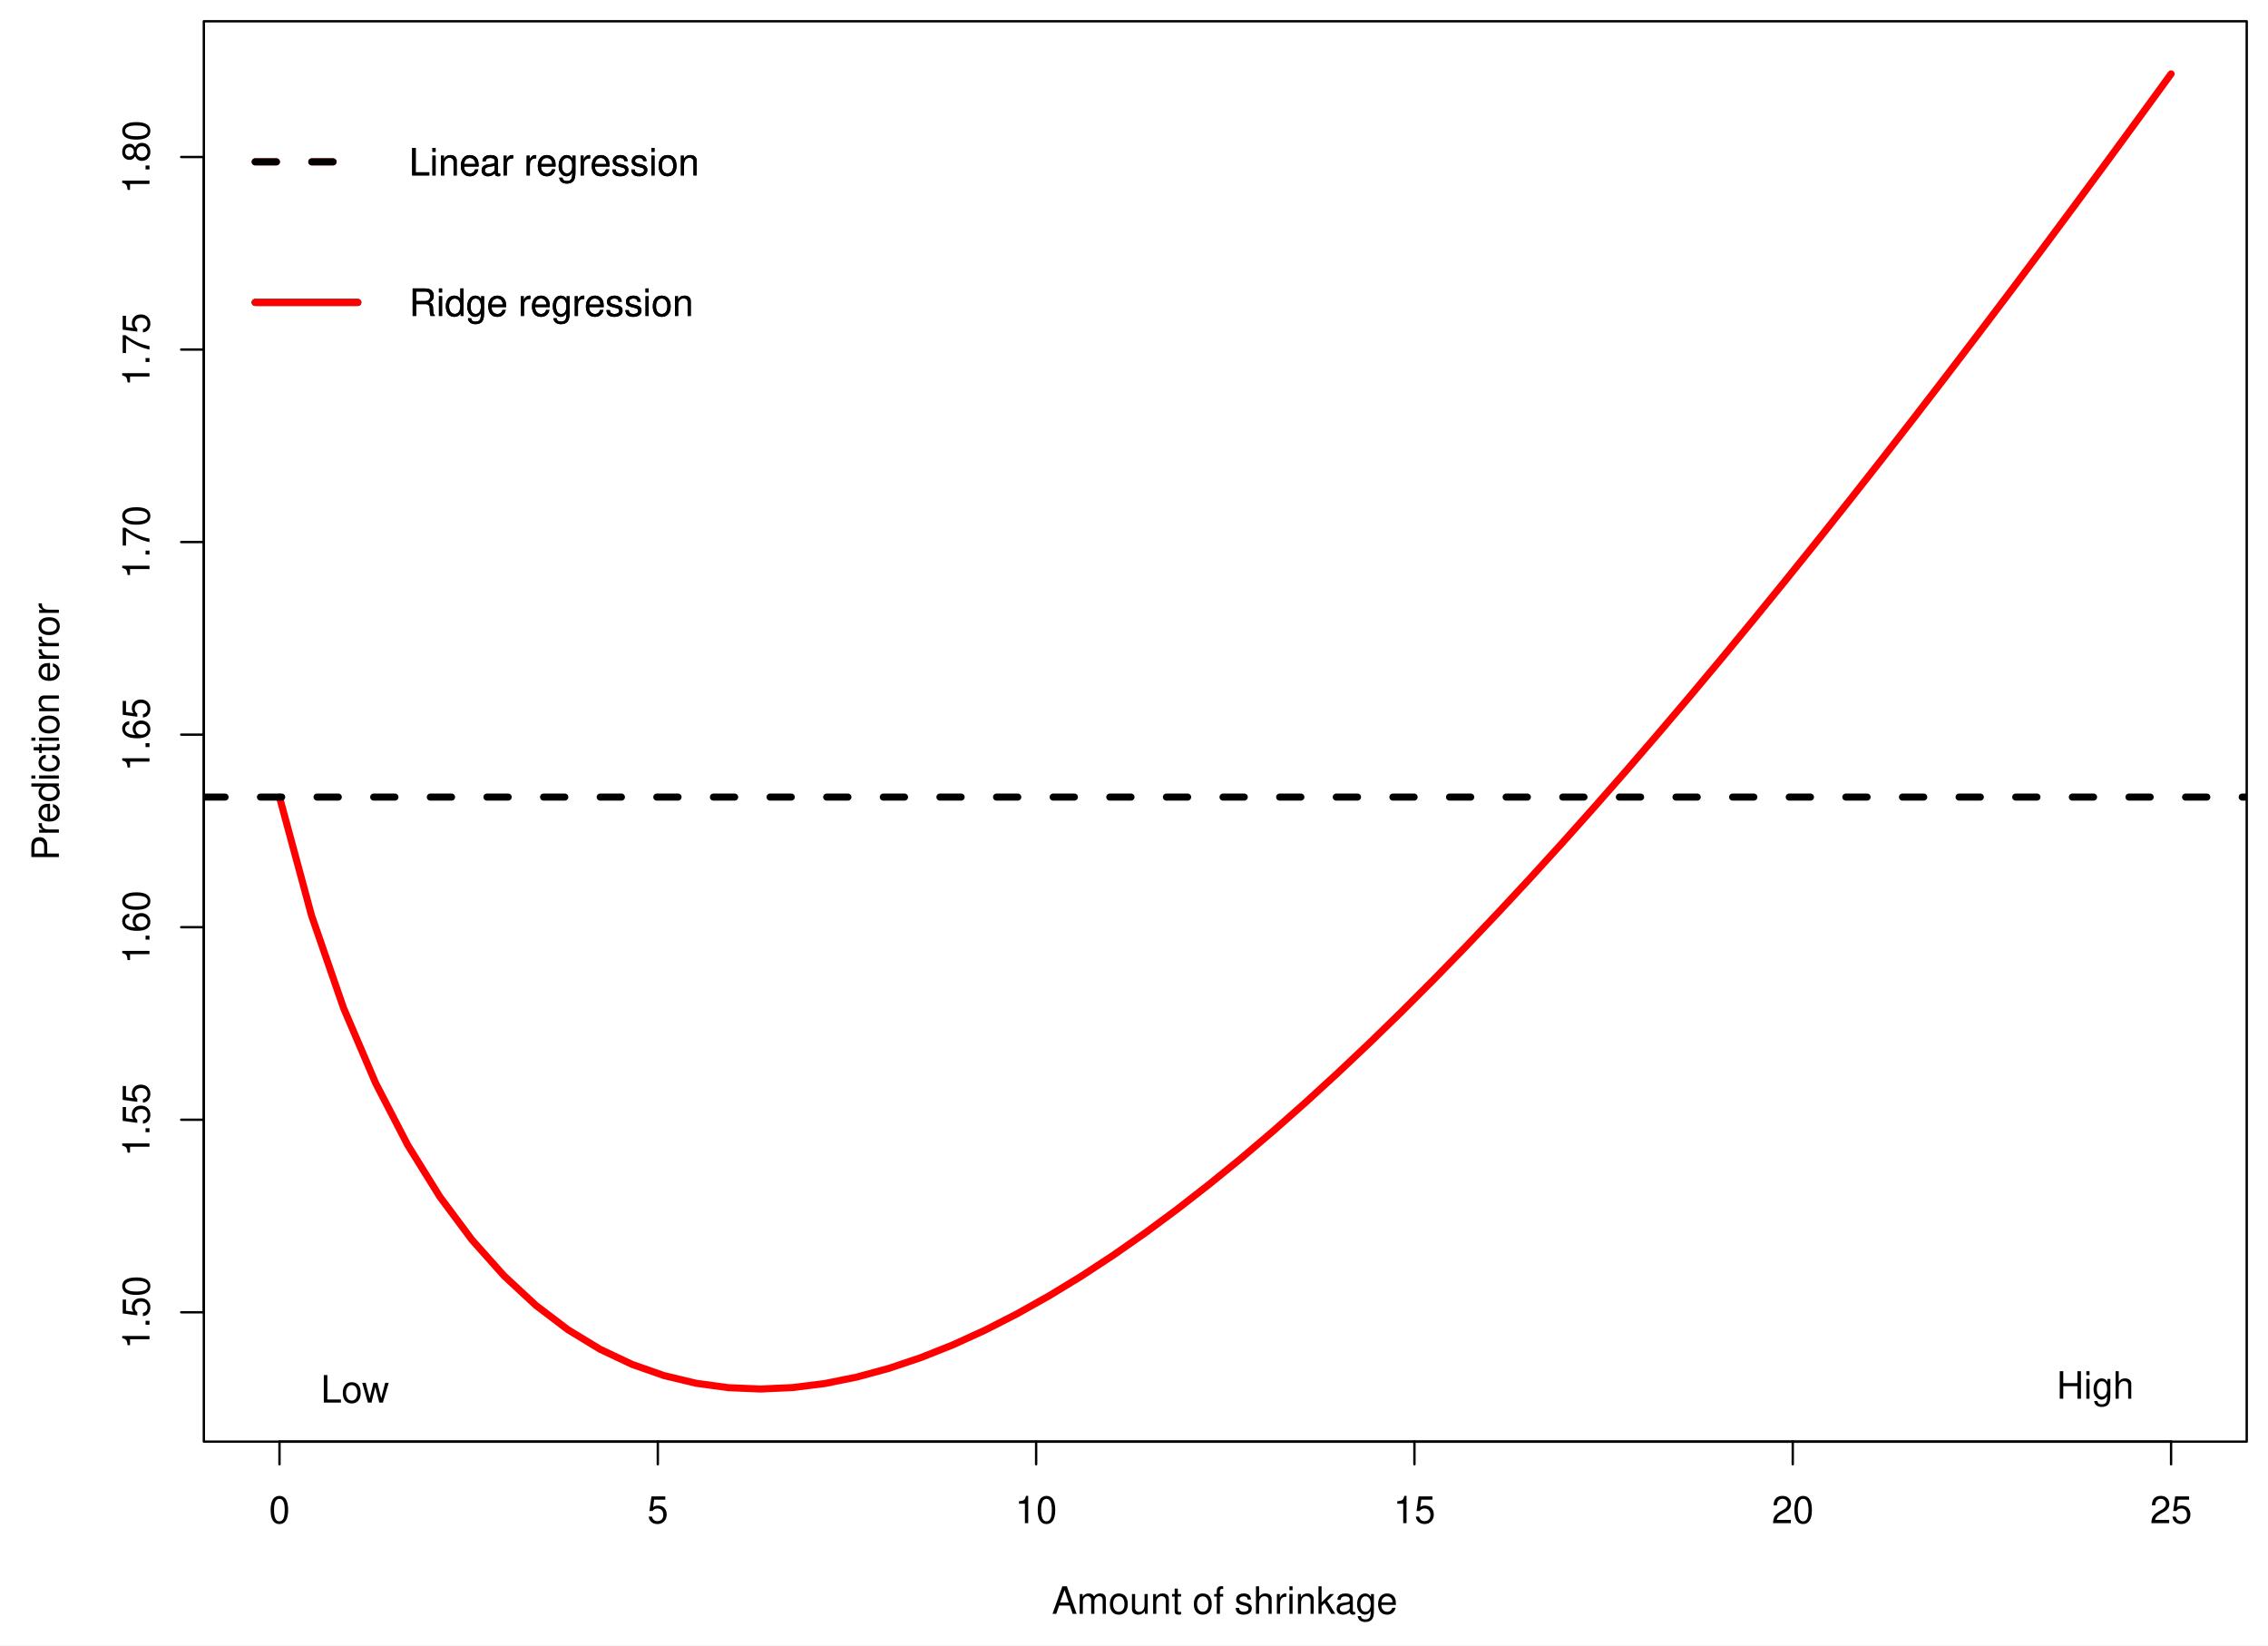
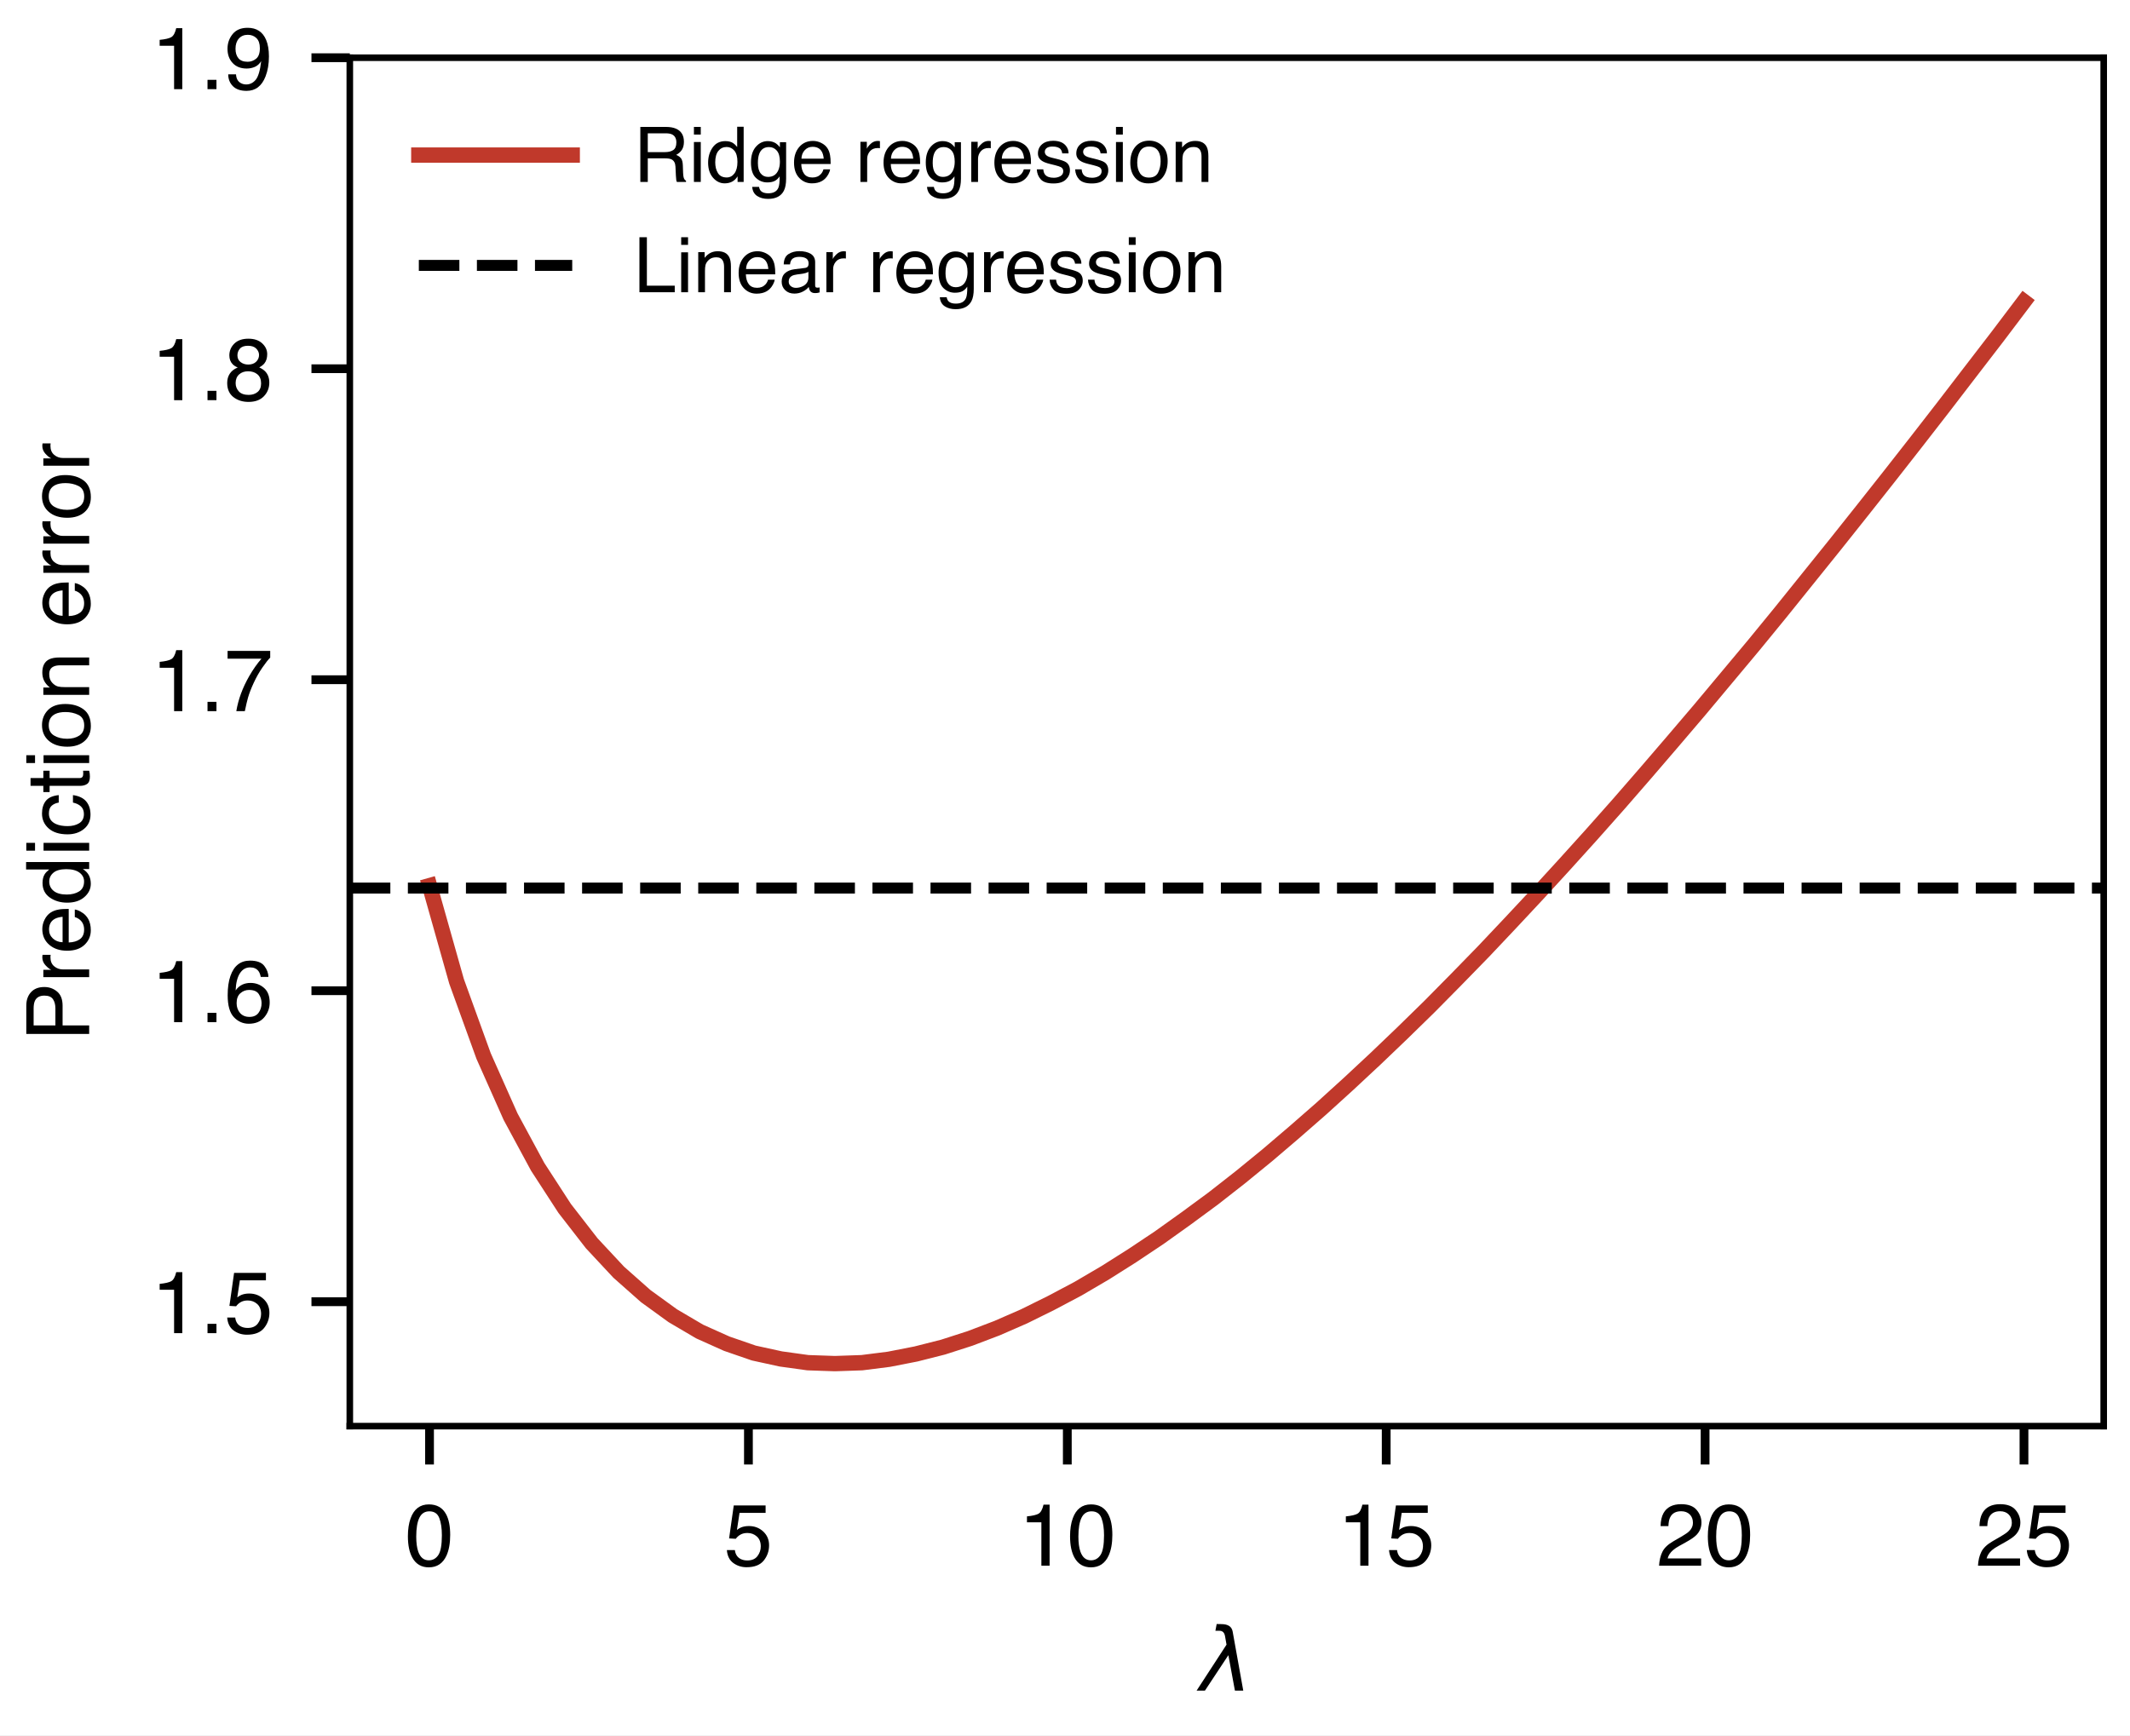
- <svg xmlns="http://www.w3.org/2000/svg" version="1.1" width="721pt" height="523pt" viewBox="0 0 721 523">
+ <svg xmlns="http://www.w3.org/2000/svg" xmlns:xlink="http://www.w3.org/1999/xlink" width="194.4pt" height="158.4pt" viewBox="0 0 194.4 158.4" version="1.1">
  <defs>
-     <clipPath id="clip_0">
-       <path transform="matrix(1,0,0,-1,0,523)" d="M64.8 64.8H714.24V516.24H64.8Z" />
-     </clipPath>
-     <clipPath id="clip_1">
-       <path transform="matrix(1,0,0,-1,0,523)" d="M64.8 64.8H714.24V516.24H64.8Z" />
+     <style type="text/css">*{stroke-linejoin: round; stroke-linecap: butt}</style>
+   </defs>
+   <g id="figure_1">
+     <g id="patch_1">
+       <path d="M 0 158.4  L 194.4 158.4  L 194.4 0  L 0 0  z " style="fill: #ffffff" />
+     </g>
+     <g id="axes_1">
+       <g id="patch_2">
+         <path d="M 31.926 130.188  L 192 130.188  L 192 5.269  L 31.926 5.269  z " style="fill: #ffffff" />
+       </g>
+       <g id="matplotlib.axis_1">
+         <g id="xtick_1">
+           <g id="line2d_1">
+             <defs>
+               <path id="mad0f36cf9a" d="M 0 0  L 0 3.5  " style="stroke: #000000; stroke-width: 0.8" />
+             </defs>
+             <g>
+               <use xlink:href="#mad0f36cf9a" x="39.202" y="130.188" style="stroke: #000000; stroke-width: 0.8" />
+             </g>
+           </g>
+           <g id="text_1">
+             <g transform="translate(36.97796 142.9263) scale(0.08 -0.08)">
+               <defs>
+                 <path id="Helvetica-30" d="M 1731 4475  Q 2600 4475 2988 3759  Q 3288 3206 3288 2244  Q 3288 1331 3016 734  Q 2622 -122 1728 -122  Q 922 -122 528 578  Q 200 1163 200 2147  Q 200 2909 397 3456  Q 766 4475 1731 4475  z M 1725 391  Q 2163 391 2422 778  Q 2681 1166 2681 2222  Q 2681 2984 2493 3476  Q 2306 3969 1766 3969  Q 1269 3969 1039 3501  Q 809 3034 809 2125  Q 809 1441 956 1025  Q 1181 391 1725 391  z " transform="scale(0.015625)" />
+               </defs>
+               <use xlink:href="#Helvetica-30" />
+             </g>
+           </g>
+         </g>
+         <g id="xtick_2">
+           <g id="line2d_2">
+             <g>
+               <use xlink:href="#mad0f36cf9a" x="68.307" y="130.188" style="stroke: #000000; stroke-width: 0.8" />
+             </g>
+           </g>
+           <g id="text_2">
+             <g transform="translate(66.08227 142.9263) scale(0.08 -0.08)">
+               <defs>
+                 <path id="Helvetica-35" d="M 791 1141  Q 847 659 1238 475  Q 1438 381 1700 381  Q 2200 381 2440 700  Q 2681 1019 2681 1406  Q 2681 1875 2395 2131  Q 2109 2388 1709 2388  Q 1419 2388 1211 2275  Q 1003 2163 856 1963  L 369 1991  L 709 4400  L 3034 4400  L 3034 3856  L 1131 3856  L 941 2613  Q 1097 2731 1238 2791  Q 1488 2894 1816 2894  Q 2431 2894 2859 2497  Q 3288 2100 3288 1491  Q 3288 856 2895 371  Q 2503 -113 1644 -113  Q 1097 -113 676 195  Q 256 503 206 1141  L 791 1141  z " transform="scale(0.015625)" />
+               </defs>
+               <use xlink:href="#Helvetica-35" />
+             </g>
+           </g>
+         </g>
+         <g id="xtick_3">
+           <g id="line2d_3">
+             <g>
+               <use xlink:href="#mad0f36cf9a" x="97.411" y="130.188" style="stroke: #000000; stroke-width: 0.8" />
+             </g>
+           </g>
+           <g id="text_3">
+             <g transform="translate(92.96222 142.9263) scale(0.08 -0.08)">
+               <defs>
+                 <path id="Helvetica-31" d="M 613 3169  L 613 3600  Q 1222 3659 1462 3798  Q 1703 3938 1822 4456  L 2266 4456  L 2266 0  L 1666 0  L 1666 3169  L 613 3169  z " transform="scale(0.015625)" />
+               </defs>
+               <use xlink:href="#Helvetica-31" />
+               <use xlink:href="#Helvetica-30" transform="translate(55.61523 0)" />
+             </g>
+           </g>
+         </g>
+         <g id="xtick_4">
+           <g id="line2d_4">
+             <g>
+               <use xlink:href="#mad0f36cf9a" x="126.515" y="130.188" style="stroke: #000000; stroke-width: 0.8" />
+             </g>
+           </g>
+           <g id="text_4">
+             <g transform="translate(122.0665 142.9263) scale(0.08 -0.08)">
+               <use xlink:href="#Helvetica-31" />
+               <use xlink:href="#Helvetica-35" transform="translate(55.61523 0)" />
+             </g>
+           </g>
+         </g>
+         <g id="xtick_5">
+           <g id="line2d_5">
+             <g>
+               <use xlink:href="#mad0f36cf9a" x="155.62" y="130.188" style="stroke: #000000; stroke-width: 0.8" />
+             </g>
+           </g>
+           <g id="text_5">
+             <g transform="translate(151.1709 142.9263) scale(0.08 -0.08)">
+               <defs>
+                 <path id="Helvetica-32" d="M 200 0  Q 231 578 439 1006  Q 647 1434 1250 1784  L 1850 2131  Q 2253 2366 2416 2531  Q 2672 2791 2672 3125  Q 2672 3516 2437 3745  Q 2203 3975 1813 3975  Q 1234 3975 1013 3538  Q 894 3303 881 2888  L 309 2888  Q 319 3472 525 3841  Q 891 4491 1816 4491  Q 2584 4491 2939 4075  Q 3294 3659 3294 3150  Q 3294 2613 2916 2231  Q 2697 2009 2131 1694  L 1703 1456  Q 1397 1288 1222 1134  Q 909 863 828 531  L 3272 531  L 3272 0  L 200 0  z " transform="scale(0.015625)" />
+               </defs>
+               <use xlink:href="#Helvetica-32" />
+               <use xlink:href="#Helvetica-30" transform="translate(55.61523 0)" />
+             </g>
+           </g>
+         </g>
+         <g id="xtick_6">
+           <g id="line2d_6">
+             <g>
+               <use xlink:href="#mad0f36cf9a" x="184.724" y="130.188" style="stroke: #000000; stroke-width: 0.8" />
+             </g>
+           </g>
+           <g id="text_6">
+             <g transform="translate(180.2752 142.9263) scale(0.08 -0.08)">
+               <use xlink:href="#Helvetica-32" />
+               <use xlink:href="#Helvetica-35" transform="translate(55.61523 0)" />
+             </g>
+           </g>
+         </g>
+         <g id="text_7">
+           <g transform="translate(109.5631 154.3325) scale(0.08 -0.08)">
+             <defs>
+               <path id="DejaVuSans-Oblique-3bb" d="M 2350 4316  L 3125 0  L 2516 0  L 2038 2588  L 328 0  L -281 0  L 1903 3356  L 1794 3975  Q 1725 4369 1391 4369  L 1091 4369  L 1184 4863  L 1550 4856  Q 2253 4847 2350 4316  z " transform="scale(0.015625)" />
+             </defs>
+             <use xlink:href="#DejaVuSans-Oblique-3bb" transform="translate(0 0.015625)" />
+           </g>
+         </g>
+       </g>
+       <g id="matplotlib.axis_2">
+         <g id="ytick_1">
+           <g id="line2d_7">
+             <defs>
+               <path id="ma434212ce5" d="M 0 0  L -3.5 0  " style="stroke: #000000; stroke-width: 0.8" />
+             </defs>
+             <g>
+               <use xlink:href="#ma434212ce5" x="31.926" y="118.831" style="stroke: #000000; stroke-width: 0.8" />
+             </g>
+           </g>
+           <g id="text_8">
+             <g transform="translate(13.80625 121.7007) scale(0.08 -0.08)">
+               <defs>
+                 <path id="Helvetica-2e" d="M 547 681  L 1200 681  L 1200 0  L 547 0  L 547 681  z " transform="scale(0.015625)" />
+               </defs>
+               <use xlink:href="#Helvetica-31" />
+               <use xlink:href="#Helvetica-2e" transform="translate(55.61523 0)" />
+               <use xlink:href="#Helvetica-35" transform="translate(83.39844 0)" />
+             </g>
+           </g>
+         </g>
+         <g id="ytick_2">
+           <g id="line2d_8">
+             <g>
+               <use xlink:href="#ma434212ce5" x="31.926" y="90.441" style="stroke: #000000; stroke-width: 0.8" />
+             </g>
+           </g>
+           <g id="text_9">
+             <g transform="translate(13.80625 93.3102) scale(0.08 -0.08)">
+               <defs>
+                 <path id="Helvetica-36" d="M 1872 4494  Q 2622 4494 2917 4105  Q 3213 3716 3213 3303  L 2656 3303  Q 2606 3569 2497 3719  Q 2294 4000 1881 4000  Q 1409 4000 1131 3564  Q 853 3128 822 2316  Q 1016 2600 1309 2741  Q 1578 2866 1909 2866  Q 2472 2866 2890 2506  Q 3309 2147 3309 1434  Q 3309 825 2912 354  Q 2516 -116 1781 -116  Q 1153 -116 697 361  Q 241 838 241 1966  Q 241 2800 444 3381  Q 834 4494 1872 4494  z M 1831 384  Q 2275 384 2495 682  Q 2716 981 2716 1388  Q 2716 1731 2519 2042  Q 2322 2353 1803 2353  Q 1441 2353 1167 2112  Q 894 1872 894 1388  Q 894 963 1142 673  Q 1391 384 1831 384  z " transform="scale(0.015625)" />
+               </defs>
+               <use xlink:href="#Helvetica-31" />
+               <use xlink:href="#Helvetica-2e" transform="translate(55.61523 0)" />
+               <use xlink:href="#Helvetica-36" transform="translate(83.39844 0)" />
+             </g>
+           </g>
+         </g>
+         <g id="ytick_3">
+           <g id="line2d_9">
+             <g>
+               <use xlink:href="#ma434212ce5" x="31.926" y="62.05" style="stroke: #000000; stroke-width: 0.8" />
+             </g>
+           </g>
+           <g id="text_10">
+             <g transform="translate(13.80625 64.91972) scale(0.08 -0.08)">
+               <defs>
+                 <path id="Helvetica-37" d="M 3347 4400  L 3347 3909  Q 3131 3700 2773 3181  Q 2416 2663 2141 2063  Q 1869 1478 1728 997  Q 1638 688 1494 0  L 872 0  Q 1084 1281 1809 2550  Q 2238 3294 2709 3834  L 234 3834  L 234 4400  L 3347 4400  z " transform="scale(0.015625)" />
+               </defs>
+               <use xlink:href="#Helvetica-31" />
+               <use xlink:href="#Helvetica-2e" transform="translate(55.61523 0)" />
+               <use xlink:href="#Helvetica-37" transform="translate(83.39844 0)" />
+             </g>
+           </g>
+         </g>
+         <g id="ytick_4">
+           <g id="line2d_10">
+             <g>
+               <use xlink:href="#ma434212ce5" x="31.926" y="33.66" style="stroke: #000000; stroke-width: 0.8" />
+             </g>
+           </g>
+           <g id="text_11">
+             <g transform="translate(13.80625 36.52923) scale(0.08 -0.08)">
+               <defs>
+                 <path id="Helvetica-38" d="M 1741 2600  Q 2113 2600 2322 2808  Q 2531 3016 2531 3303  Q 2531 3553 2331 3762  Q 2131 3972 1722 3972  Q 1316 3972 1134 3762  Q 953 3553 953 3272  Q 953 2956 1187 2778  Q 1422 2600 1741 2600  z M 1775 384  Q 2166 384 2423 595  Q 2681 806 2681 1225  Q 2681 1659 2415 1884  Q 2150 2109 1734 2109  Q 1331 2109 1076 1879  Q 822 1650 822 1244  Q 822 894 1055 639  Q 1288 384 1775 384  z M 975 2384  Q 741 2484 609 2619  Q 363 2869 363 3269  Q 363 3769 725 4128  Q 1088 4488 1753 4488  Q 2397 4488 2762 4148  Q 3128 3809 3128 3356  Q 3128 2938 2916 2678  Q 2797 2531 2547 2391  Q 2825 2263 2984 2097  Q 3281 1784 3281 1284  Q 3281 694 2884 283  Q 2488 -128 1763 -128  Q 1109 -128 657 226  Q 206 581 206 1256  Q 206 1653 400 1942  Q 594 2231 975 2384  z " transform="scale(0.015625)" />
+               </defs>
+               <use xlink:href="#Helvetica-31" />
+               <use xlink:href="#Helvetica-2e" transform="translate(55.61523 0)" />
+               <use xlink:href="#Helvetica-38" transform="translate(83.39844 0)" />
+             </g>
+           </g>
+         </g>
+         <g id="ytick_5">
+           <g id="line2d_11">
+             <g>
+               <use xlink:href="#ma434212ce5" x="31.926" y="5.269" style="stroke: #000000; stroke-width: 0.8" />
+             </g>
+           </g>
+           <g id="text_12">
+             <g transform="translate(13.80625 8.13875) scale(0.08 -0.08)">
+               <defs>
+                 <path id="Helvetica-39" d="M 850 1081  Q 875 616 1209 438  Q 1381 344 1597 344  Q 2000 344 2284 680  Q 2569 1016 2688 2044  Q 2500 1747 2223 1626  Q 1947 1506 1628 1506  Q 981 1506 604 1909  Q 228 2313 228 2947  Q 228 3556 600 4018  Q 972 4481 1697 4481  Q 2675 4481 3047 3600  Q 3253 3116 3253 2388  Q 3253 1566 3006 931  Q 2597 -125 1619 -125  Q 963 -125 622 219  Q 281 563 281 1081  L 850 1081  z M 1703 2000  Q 2038 2000 2314 2220  Q 2591 2441 2591 2991  Q 2591 3484 2342 3726  Q 2094 3969 1709 3969  Q 1297 3969 1055 3692  Q 813 3416 813 2953  Q 813 2516 1025 2258  Q 1238 2000 1703 2000  z " transform="scale(0.015625)" />
+               </defs>
+               <use xlink:href="#Helvetica-31" />
+               <use xlink:href="#Helvetica-2e" transform="translate(55.61523 0)" />
+               <use xlink:href="#Helvetica-39" transform="translate(83.39844 0)" />
+             </g>
+           </g>
+         </g>
+         <g id="text_13">
+           <g transform="translate(8.13875 95.07031) rotate(-90) scale(0.08 -0.08)">
+             <defs>
+               <path id="Helvetica-50" d="M 547 4591  L 2613 4591  Q 3225 4591 3600 4245  Q 3975 3900 3975 3275  Q 3975 2738 3640 2339  Q 3306 1941 2613 1941  L 1169 1941  L 1169 0  L 547 0  L 547 4591  z M 3347 3272  Q 3347 3778 2972 3959  Q 2766 4056 2406 4056  L 1169 4056  L 1169 2466  L 2406 2466  Q 2825 2466 3086 2644  Q 3347 2822 3347 3272  z " transform="scale(0.015625)" />
+               <path id="Helvetica-72" d="M 428 3347  L 963 3347  L 963 2769  Q 1028 2938 1284 3180  Q 1541 3422 1875 3422  Q 1891 3422 1928 3419  Q 1966 3416 2056 3406  L 2056 2813  Q 2006 2822 1964 2825  Q 1922 2828 1872 2828  Q 1447 2828 1219 2554  Q 991 2281 991 1925  L 991 0  L 428 0  L 428 3347  z " transform="scale(0.015625)" />
+               <path id="Helvetica-65" d="M 1806 3422  Q 2163 3422 2497 3255  Q 2831 3088 3006 2822  Q 3175 2569 3231 2231  Q 3281 2000 3281 1494  L 828 1494  Q 844 984 1069 676  Q 1294 369 1766 369  Q 2206 369 2469 659  Q 2619 828 2681 1050  L 3234 1050  Q 3213 866 3089 639  Q 2966 413 2813 269  Q 2556 19 2178 -69  Q 1975 -119 1719 -119  Q 1094 -119 659 336  Q 225 791 225 1609  Q 225 2416 662 2919  Q 1100 3422 1806 3422  z M 2703 1941  Q 2669 2306 2544 2525  Q 2313 2931 1772 2931  Q 1384 2931 1121 2651  Q 859 2372 844 1941  L 2703 1941  z M 1753 3428  L 1753 3428  z " transform="scale(0.015625)" />
+               <path id="Helvetica-64" d="M 769 1634  Q 769 1097 997 734  Q 1225 372 1728 372  Q 2119 372 2370 708  Q 2622 1044 2622 1672  Q 2622 2306 2362 2611  Q 2103 2916 1722 2916  Q 1297 2916 1033 2591  Q 769 2266 769 1634  z M 1616 3406  Q 2000 3406 2259 3244  Q 2409 3150 2600 2916  L 2600 4606  L 3141 4606  L 3141 0  L 2634 0  L 2634 466  Q 2438 156 2169 18  Q 1900 -119 1553 -119  Q 994 -119 584 351  Q 175 822 175 1603  Q 175 2334 548 2870  Q 922 3406 1616 3406  z " transform="scale(0.015625)" />
+               <path id="Helvetica-69" d="M 413 3331  L 984 3331  L 984 0  L 413 0  L 413 3331  z M 413 4591  L 984 4591  L 984 3953  L 413 3953  L 413 4591  z " transform="scale(0.015625)" />
+               <path id="Helvetica-63" d="M 1703 3444  Q 2269 3444 2623 3169  Q 2978 2894 3050 2222  L 2503 2222  Q 2453 2531 2275 2736  Q 2097 2941 1703 2941  Q 1166 2941 934 2416  Q 784 2075 784 1575  Q 784 1072 996 728  Q 1209 384 1666 384  Q 2016 384 2220 598  Q 2425 813 2503 1184  L 3050 1184  Q 2956 519 2581 211  Q 2206 -97 1622 -97  Q 966 -97 575 383  Q 184 863 184 1581  Q 184 2463 612 2953  Q 1041 3444 1703 3444  z M 1616 3428  L 1616 3428  z " transform="scale(0.015625)" />
+               <path id="Helvetica-74" d="M 525 4281  L 1094 4281  L 1094 3347  L 1628 3347  L 1628 2888  L 1094 2888  L 1094 703  Q 1094 528 1213 469  Q 1278 434 1431 434  Q 1472 434 1519 436  Q 1566 438 1628 444  L 1628 0  Q 1531 -28 1426 -40  Q 1322 -53 1200 -53  Q 806 -53 665 148  Q 525 350 525 672  L 525 2888  L 72 2888  L 72 3347  L 525 3347  L 525 4281  z " transform="scale(0.015625)" />
+               <path id="Helvetica-6f" d="M 1741 363  Q 2300 363 2508 786  Q 2716 1209 2716 1728  Q 2716 2197 2566 2491  Q 2328 2953 1747 2953  Q 1231 2953 997 2559  Q 763 2166 763 1609  Q 763 1075 997 719  Q 1231 363 1741 363  z M 1763 3444  Q 2409 3444 2856 3012  Q 3303 2581 3303 1744  Q 3303 934 2909 406  Q 2516 -122 1688 -122  Q 997 -122 590 345  Q 184 813 184 1600  Q 184 2444 612 2944  Q 1041 3444 1763 3444  z M 1744 3428  L 1744 3428  z " transform="scale(0.015625)" />
+               <path id="Helvetica-6e" d="M 413 3347  L 947 3347  L 947 2872  Q 1184 3166 1450 3294  Q 1716 3422 2041 3422  Q 2753 3422 3003 2925  Q 3141 2653 3141 2147  L 3141 0  L 2569 0  L 2569 2109  Q 2569 2416 2478 2603  Q 2328 2916 1934 2916  Q 1734 2916 1606 2875  Q 1375 2806 1200 2600  Q 1059 2434 1017 2257  Q 975 2081 975 1753  L 975 0  L 413 0  L 413 3347  z M 1734 3428  L 1734 3428  z " transform="scale(0.015625)" />
+               <path id="Helvetica-20" transform="scale(0.015625)" />
+             </defs>
+             <use xlink:href="#Helvetica-50" />
+             <use xlink:href="#Helvetica-72" transform="translate(66.69922 0)" />
+             <use xlink:href="#Helvetica-65" transform="translate(100 0)" />
+             <use xlink:href="#Helvetica-64" transform="translate(155.6152 0)" />
+             <use xlink:href="#Helvetica-69" transform="translate(211.2305 0)" />
+             <use xlink:href="#Helvetica-63" transform="translate(233.4473 0)" />
+             <use xlink:href="#Helvetica-74" transform="translate(283.4473 0)" />
+             <use xlink:href="#Helvetica-69" transform="translate(311.2305 0)" />
+             <use xlink:href="#Helvetica-6f" transform="translate(333.4473 0)" />
+             <use xlink:href="#Helvetica-6e" transform="translate(389.0625 0)" />
+             <use xlink:href="#Helvetica-20" transform="translate(444.6777 0)" />
+             <use xlink:href="#Helvetica-65" transform="translate(472.4609 0)" />
+             <use xlink:href="#Helvetica-72" transform="translate(528.0762 0)" />
+             <use xlink:href="#Helvetica-72" transform="translate(561.377 0)" />
+             <use xlink:href="#Helvetica-6f" transform="translate(594.6777 0)" />
+             <use xlink:href="#Helvetica-72" transform="translate(650.293 0)" />
+           </g>
+         </g>
+       </g>
+       <g id="line2d_12">
+         <path d="M 39.202 80.845  L 41.67 89.589  L 44.138 96.403  L 46.601 101.939  L 49.069 106.51  L 51.537 110.314  L 54.005 113.494  L 56.467 116.134  L 58.935 118.32  L 61.403 120.109  L 63.865 121.557  L 66.333 122.664  L 68.801 123.516  L 71.269 124.055  L 73.732 124.396  L 76.2 124.481  L 78.668 124.396  L 81.13 124.084  L 83.598 123.601  L 86.066 122.976  L 88.534 122.181  L 90.996 121.244  L 93.464 120.166  L 95.932 118.945  L 98.395 117.639  L 100.863 116.191  L 103.331 114.63  L 105.799 112.983  L 108.261 111.223  L 110.729 109.406  L 113.197 107.475  L 115.665 105.459  L 118.127 103.358  L 120.595 101.201  L 123.064 98.958  L 125.532 96.658  L 127.994 94.302  L 130.462 91.889  L 132.93 89.39  L 135.392 86.864  L 137.86 84.252  L 140.328 81.611  L 142.796 78.914  L 145.258 76.189  L 147.727 73.407  L 150.195 70.567  L 152.657 67.7  L 155.125 64.804  L 157.593 61.852  L 160.061 58.899  L 162.523 55.89  L 164.991 52.823  L 167.459 49.757  L 169.921 46.663  L 172.39 43.54  L 174.858 40.388  L 177.326 37.209  L 179.788 34.001  L 182.256 30.792  L 184.724 27.528  " clip-path="url(#p874053b503)" style="fill: none; stroke: #c0392b; stroke-width: 1.4; stroke-linecap: square" />
+       </g>
+       <g id="line2d_13">
+         <path d="M 31.926 81.072  L 192 81.072  " clip-path="url(#p874053b503)" style="fill: none; stroke-dasharray: 3.7,1.6; stroke-dashoffset: 0; stroke: #000000" />
+       </g>
+       <g id="patch_3">
+         <path d="M 31.926 130.188  L 31.926 5.269  " style="fill: none; stroke: #000000; stroke-width: 0.6; stroke-linejoin: miter; stroke-linecap: square" />
+       </g>
+       <g id="patch_4">
+         <path d="M 192 130.188  L 192 5.269  " style="fill: none; stroke: #000000; stroke-width: 0.6; stroke-linejoin: miter; stroke-linecap: square" />
+       </g>
+       <g id="patch_5">
+         <path d="M 31.926 130.188  L 192 130.188  " style="fill: none; stroke: #000000; stroke-width: 0.6; stroke-linejoin: miter; stroke-linecap: square" />
+       </g>
+       <g id="patch_6">
+         <path d="M 31.926 5.269  L 192 5.269  " style="fill: none; stroke: #000000; stroke-width: 0.6; stroke-linejoin: miter; stroke-linecap: square" />
+       </g>
+       <g id="legend_1">
+         <g id="line2d_14">
+           <path d="M 38.226 14.157  L 45.226 14.157  L 52.226 14.157  " style="fill: none; stroke: #c0392b; stroke-width: 1.4; stroke-linecap: square" />
+         </g>
+         <g id="text_14">
+           <g transform="translate(57.82625 16.60719) scale(0.07 -0.07)">
+             <defs>
+               <path id="Helvetica-52" d="M 2622 2488  Q 3059 2488 3314 2663  Q 3569 2838 3569 3294  Q 3569 3784 3213 3963  Q 3022 4056 2703 4056  L 1184 4056  L 1184 2488  L 2622 2488  z M 563 4591  L 2688 4591  Q 3213 4591 3553 4438  Q 4200 4144 4200 3353  Q 4200 2941 4029 2678  Q 3859 2416 3553 2256  Q 3822 2147 3958 1969  Q 4094 1791 4109 1391  L 4131 775  Q 4141 513 4175 384  Q 4231 166 4375 103  L 4375 0  L 3613 0  Q 3581 59 3562 153  Q 3544 247 3531 516  L 3494 1281  Q 3472 1731 3159 1884  Q 2981 1969 2600 1969  L 1184 1969  L 1184 0  L 563 0  L 563 4591  z " transform="scale(0.015625)" />
+               <path id="Helvetica-67" d="M 1594 3406  Q 1988 3406 2281 3213  Q 2441 3103 2606 2894  L 2606 3316  L 3125 3316  L 3125 272  Q 3125 -366 2938 -734  Q 2588 -1416 1616 -1416  Q 1075 -1416 706 -1173  Q 338 -931 294 -416  L 866 -416  Q 906 -641 1028 -763  Q 1219 -950 1628 -950  Q 2275 -950 2475 -494  Q 2594 -225 2584 466  Q 2416 209 2178 84  Q 1941 -41 1550 -41  Q 1006 -41 598 345  Q 191 731 191 1622  Q 191 2463 602 2934  Q 1013 3406 1594 3406  z M 2606 1688  Q 2606 2309 2350 2609  Q 2094 2909 1697 2909  Q 1103 2909 884 2353  Q 769 2056 769 1575  Q 769 1009 998 714  Q 1228 419 1616 419  Q 2222 419 2469 966  Q 2606 1275 2606 1688  z M 1659 3428  L 1659 3428  z " transform="scale(0.015625)" />
+               <path id="Helvetica-73" d="M 747 1050  Q 772 769 888 619  Q 1100 347 1625 347  Q 1938 347 2175 483  Q 2413 619 2413 903  Q 2413 1119 2222 1231  Q 2100 1300 1741 1391  L 1294 1503  Q 866 1609 663 1741  Q 300 1969 300 2372  Q 300 2847 642 3140  Q 984 3434 1563 3434  Q 2319 3434 2653 2991  Q 2863 2709 2856 2384  L 2325 2384  Q 2309 2575 2191 2731  Q 1997 2953 1519 2953  Q 1200 2953 1036 2831  Q 872 2709 872 2509  Q 872 2291 1088 2159  Q 1213 2081 1456 2022  L 1828 1931  Q 2434 1784 2641 1647  Q 2969 1431 2969 969  Q 2969 522 2630 197  Q 2291 -128 1597 -128  Q 850 -128 539 211  Q 228 550 206 1050  L 747 1050  z M 1578 3428  L 1578 3428  z " transform="scale(0.015625)" />
+             </defs>
+             <use xlink:href="#Helvetica-52" />
+             <use xlink:href="#Helvetica-69" transform="translate(72.2168 0)" />
+             <use xlink:href="#Helvetica-64" transform="translate(94.43359 0)" />
+             <use xlink:href="#Helvetica-67" transform="translate(150.0488 0)" />
+             <use xlink:href="#Helvetica-65" transform="translate(205.6641 0)" />
+             <use xlink:href="#Helvetica-20" transform="translate(261.2793 0)" />
+             <use xlink:href="#Helvetica-72" transform="translate(289.0625 0)" />
+             <use xlink:href="#Helvetica-65" transform="translate(322.3633 0)" />
+             <use xlink:href="#Helvetica-67" transform="translate(377.9785 0)" />
+             <use xlink:href="#Helvetica-72" transform="translate(433.5938 0)" />
+             <use xlink:href="#Helvetica-65" transform="translate(466.8945 0)" />
+             <use xlink:href="#Helvetica-73" transform="translate(522.5098 0)" />
+             <use xlink:href="#Helvetica-73" transform="translate(572.5098 0)" />
+             <use xlink:href="#Helvetica-69" transform="translate(622.5098 0)" />
+             <use xlink:href="#Helvetica-6f" transform="translate(644.7266 0)" />
+             <use xlink:href="#Helvetica-6e" transform="translate(700.3418 0)" />
+           </g>
+         </g>
+         <g id="line2d_15">
+           <path d="M 38.226 24.227  L 45.226 24.227  L 52.226 24.227  " style="fill: none; stroke-dasharray: 3.7,1.6; stroke-dashoffset: 0; stroke: #000000" />
+         </g>
+         <g id="text_15">
+           <g transform="translate(57.82625 26.67734) scale(0.07 -0.07)">
+             <defs>
+               <path id="Helvetica-4c" d="M 488 4591  L 1109 4591  L 1109 547  L 3434 547  L 3434 0  L 488 0  L 488 4591  z " transform="scale(0.015625)" />
+               <path id="Helvetica-61" d="M 844 891  Q 844 647 1022 506  Q 1200 366 1444 366  Q 1741 366 2019 503  Q 2488 731 2488 1250  L 2488 1703  Q 2384 1638 2221 1594  Q 2059 1550 1903 1531  L 1563 1488  Q 1256 1447 1103 1359  Q 844 1213 844 891  z M 2206 2028  Q 2400 2053 2466 2191  Q 2503 2266 2503 2406  Q 2503 2694 2298 2823  Q 2094 2953 1713 2953  Q 1272 2953 1088 2716  Q 984 2584 953 2325  L 428 2325  Q 444 2944 830 3186  Q 1216 3428 1725 3428  Q 2316 3428 2684 3203  Q 3050 2978 3050 2503  L 3050 575  Q 3050 488 3086 434  Q 3122 381 3238 381  Q 3275 381 3322 386  Q 3369 391 3422 400  L 3422 -16  Q 3291 -53 3222 -62  Q 3153 -72 3034 -72  Q 2744 -72 2613 134  Q 2544 244 2516 444  Q 2344 219 2022 53  Q 1700 -113 1313 -113  Q 847 -113 551 170  Q 256 453 256 878  Q 256 1344 547 1600  Q 838 1856 1309 1916  L 2206 2028  z M 1741 3428  L 1741 3428  z " transform="scale(0.015625)" />
+             </defs>
+             <use xlink:href="#Helvetica-4c" />
+             <use xlink:href="#Helvetica-69" transform="translate(55.61523 0)" />
+             <use xlink:href="#Helvetica-6e" transform="translate(77.83203 0)" />
+             <use xlink:href="#Helvetica-65" transform="translate(133.4473 0)" />
+             <use xlink:href="#Helvetica-61" transform="translate(189.0625 0)" />
+             <use xlink:href="#Helvetica-72" transform="translate(244.6777 0)" />
+             <use xlink:href="#Helvetica-20" transform="translate(277.9785 0)" />
+             <use xlink:href="#Helvetica-72" transform="translate(305.7617 0)" />
+             <use xlink:href="#Helvetica-65" transform="translate(339.0625 0)" />
+             <use xlink:href="#Helvetica-67" transform="translate(394.6777 0)" />
+             <use xlink:href="#Helvetica-72" transform="translate(450.293 0)" />
+             <use xlink:href="#Helvetica-65" transform="translate(483.5938 0)" />
+             <use xlink:href="#Helvetica-73" transform="translate(539.209 0)" />
+             <use xlink:href="#Helvetica-73" transform="translate(589.209 0)" />
+             <use xlink:href="#Helvetica-69" transform="translate(639.209 0)" />
+             <use xlink:href="#Helvetica-6f" transform="translate(661.4258 0)" />
+             <use xlink:href="#Helvetica-6e" transform="translate(717.041 0)" />
+           </g>
+         </g>
+       </g>
+     </g>
+   </g>
+   <defs>
+     <clipPath id="p874053b503">
+       <rect x="31.926" y="5.269" width="160.074" height="124.918" />
    </clipPath>
  </defs>
-   <path transform="matrix(1,0,0,-1,0,523)" d="M0 0H721.44V523.44H0Z" fill="#ffffff" />
-   <g clip-path="url(#clip_0)">
-     <path transform="matrix(1,0,0,-1,0,523)" stroke-width="2.25" stroke-linecap="round" stroke-linejoin="round" fill="none" stroke="#ff0000" d="M88.85 269.66 99.05 231.98 109.24 202.55 119.43 178.72 129.62 159.05 139.81 142.66 150.01 128.96 160.2 117.54 170.39 108.08 180.58 100.35 190.77 94.16 200.97 89.34 211.16 85.77 221.35 83.34 231.54 81.95 241.73 81.52 251.93 81.98 262.12 83.25 272.31 85.3 282.5 88.06 292.7 91.49 302.89 95.54 313.08 100.19 323.27 105.39 333.46 111.11 343.66 117.32 353.85 124 364.04 131.12 374.23 138.66 384.42 146.6 394.62 154.9 404.81 163.57 415 172.57 425.19 181.9 435.38 191.53 445.58 201.45 455.77 211.65 465.96 222.11 476.15 232.83 486.34 243.78 496.54 254.97 506.73 266.37 516.92 277.98 527.11 289.79 537.31 301.79 547.5 313.97 557.69 326.33 567.88 338.85 578.07 351.52 588.27 364.35 598.46 377.32 608.65 390.43 618.84 403.66 629.03 417.03 639.23 430.51 649.42 444.1 659.61 457.81 669.8 471.62 679.99 485.52 690.19 499.52" />
-   </g>
-   <path transform="matrix(1,0,0,-1,0,523)" stroke-width=".75" stroke-linecap="round" stroke-linejoin="round" fill="none" stroke="#000000" d="M88.85 64.8H690.19" />
-   <path transform="matrix(1,0,0,-1,0,523)" stroke-width=".75" stroke-linecap="round" stroke-linejoin="round" fill="none" stroke="#000000" d="M88.85 64.8V57.6" />
-   <path transform="matrix(1,0,0,-1,0,523)" stroke-width=".75" stroke-linecap="round" stroke-linejoin="round" fill="none" stroke="#000000" d="M209.12 64.8V57.6" />
-   <path transform="matrix(1,0,0,-1,0,523)" stroke-width=".75" stroke-linecap="round" stroke-linejoin="round" fill="none" stroke="#000000" d="M329.39 64.8V57.6" />
-   <path transform="matrix(1,0,0,-1,0,523)" stroke-width=".75" stroke-linecap="round" stroke-linejoin="round" fill="none" stroke="#000000" d="M449.65 64.8V57.6" />
-   <path transform="matrix(1,0,0,-1,0,523)" stroke-width=".75" stroke-linecap="round" stroke-linejoin="round" fill="none" stroke="#000000" d="M569.92 64.8V57.6" />
-   <path transform="matrix(1,0,0,-1,0,523)" stroke-width=".75" stroke-linecap="round" stroke-linejoin="round" fill="none" stroke="#000000" d="M690.19 64.8V57.6" />
-   <text xml:space="preserve" transform="matrix(1 0 -0 1 0 523)" font-size="12" font-family="Helvetica">
-     <tspan y="-38.88" x="85.52">0</tspan>
-   </text>
-   <text xml:space="preserve" transform="matrix(1 0 -0 1 0 523)" font-size="12" font-family="Helvetica">
-     <tspan y="-38.88" x="205.78">5</tspan>
-   </text>
-   <text xml:space="preserve" transform="matrix(1 0 -0 1 0 523)" font-size="12" font-family="Helvetica">
-     <tspan y="-38.88" x="322.71 329.382">10</tspan>
-   </text>
-   <text xml:space="preserve" transform="matrix(1 0 -0 1 0 523)" font-size="12" font-family="Helvetica">
-     <tspan y="-38.88" x="442.98 449.652">15</tspan>
-   </text>
-   <text xml:space="preserve" transform="matrix(1 0 -0 1 0 523)" font-size="12" font-family="Helvetica">
-     <tspan y="-38.88" x="563.25 569.922">20</tspan>
-   </text>
-   <text xml:space="preserve" transform="matrix(1 0 -0 1 0 523)" font-size="12" font-family="Helvetica">
-     <tspan y="-38.88" x="683.51 690.182">25</tspan>
-   </text>
-   <path transform="matrix(1,0,0,-1,0,523)" stroke-width=".75" stroke-linecap="round" stroke-linejoin="round" fill="none" stroke="#000000" d="M64.8 105.91V473.1" />
-   <path transform="matrix(1,0,0,-1,0,523)" stroke-width=".75" stroke-linecap="round" stroke-linejoin="round" fill="none" stroke="#000000" d="M64.8 105.91H57.6" />
-   <path transform="matrix(1,0,0,-1,0,523)" stroke-width=".75" stroke-linecap="round" stroke-linejoin="round" fill="none" stroke="#000000" d="M64.8 167.11H57.6" />
-   <path transform="matrix(1,0,0,-1,0,523)" stroke-width=".75" stroke-linecap="round" stroke-linejoin="round" fill="none" stroke="#000000" d="M64.8 228.31H57.6" />
-   <path transform="matrix(1,0,0,-1,0,523)" stroke-width=".75" stroke-linecap="round" stroke-linejoin="round" fill="none" stroke="#000000" d="M64.8 289.51H57.6" />
-   <path transform="matrix(1,0,0,-1,0,523)" stroke-width=".75" stroke-linecap="round" stroke-linejoin="round" fill="none" stroke="#000000" d="M64.8 350.71H57.6" />
-   <path transform="matrix(1,0,0,-1,0,523)" stroke-width=".75" stroke-linecap="round" stroke-linejoin="round" fill="none" stroke="#000000" d="M64.8 411.9H57.6" />
-   <path transform="matrix(1,0,0,-1,0,523)" stroke-width=".75" stroke-linecap="round" stroke-linejoin="round" fill="none" stroke="#000000" d="M64.8 473.1H57.6" />
-   <text xml:space="preserve" transform="matrix(0 -1 1 0 0 523)" font-size="12" font-family="Helvetica">
-     <tspan y="47.52" x="94.23 100.902 104.238 110.91">1.50</tspan>
-   </text>
-   <text xml:space="preserve" transform="matrix(0 -1 1 0 0 523)" font-size="12" font-family="Helvetica">
-     <tspan y="47.52" x="155.43 162.102 165.438 172.11">1.55</tspan>
-   </text>
-   <text xml:space="preserve" transform="matrix(0 -1 1 0 0 523)" font-size="12" font-family="Helvetica">
-     <tspan y="47.52" x="216.63 223.302 226.638 233.31">1.60</tspan>
-   </text>
-   <text xml:space="preserve" transform="matrix(0 -1 1 0 0 523)" font-size="12" font-family="Helvetica">
-     <tspan y="47.52" x="277.83 284.502 287.838 294.51">1.65</tspan>
-   </text>
-   <text xml:space="preserve" transform="matrix(0 -1 1 0 0 523)" font-size="12" font-family="Helvetica">
-     <tspan y="47.52" x="339.03 345.702 349.038 355.71">1.70</tspan>
-   </text>
-   <text xml:space="preserve" transform="matrix(0 -1 1 0 0 523)" font-size="12" font-family="Helvetica">
-     <tspan y="47.52" x="400.23 406.902 410.238 416.91">1.75</tspan>
-   </text>
-   <text xml:space="preserve" transform="matrix(0 -1 1 0 0 523)" font-size="12" font-family="Helvetica">
-     <tspan y="47.52" x="461.43 468.102 471.438 478.11">1.80</tspan>
-   </text>
-   <path transform="matrix(1,0,0,-1,0,523)" stroke-width=".75" stroke-linecap="round" stroke-linejoin="round" fill="none" stroke="#000000" d="M64.8 64.8H714.24V516.24H64.8V64.8" />
-   <text xml:space="preserve" transform="matrix(1 0 -0 1 0 523)" font-size="12" font-family="Helvetica">
-     <tspan y="-10.08" x="334.4 342.404 352.4 359.072 365.744 372.416 375.752 379.088 385.76 389.096 392.432 398.432 405.104 409.28 411.944 418.616 424.616 431.288 437.96">Amount of shrinkage</tspan>
-   </text>
-   <text xml:space="preserve" transform="matrix(0 -1 1 0 0 523)" font-size="12" font-family="Helvetica">
-     <tspan y="18.72" x="249.51 257.514 261.51 268.182 274.854 277.518 283.518 286.854 289.518 296.19 302.862 306.198 312.87 316.866 320.862 327.534">Prediction error</tspan>
-   </text>
-   <g clip-path="url(#clip_1)">
-     <path transform="matrix(1,0,0,-1,0,523)" stroke-width="2.25" stroke-linecap="round" stroke-dasharray="6.75,11.25" stroke-linejoin="round" fill="none" stroke="#000000" d="M64.8 269.66H714.24" />
-     <text xml:space="preserve" transform="matrix(1 0 -0 1 0 523)" font-size="12" font-family="Helvetica">
-       <tspan y="-77.21" x="101.99 108.662 115.154">Low</tspan>
-     </text>
-     <text xml:space="preserve" transform="matrix(1 0 -0 1 0 523)" font-size="12" font-family="Helvetica">
-       <tspan y="-78.44" x="653.8 662.464 665.128 671.8">High</tspan>
-     </text>
-     <path transform="matrix(1,0,0,-1,0,523)" stroke-width="2.25" stroke-linecap="round" stroke-dasharray="6.75,11.25" stroke-linejoin="round" fill="none" stroke="#ff0000" d="M81.12 471.56H113.76" />
-     <path transform="matrix(1,0,0,-1,0,523)" stroke-width="2.25" stroke-linecap="round" stroke-linejoin="round" fill="none" stroke="#000000" d="M81.12 426.88H113.76" />
-     <text xml:space="preserve" transform="matrix(1 0 -0 1 0 523)" font-size="12" font-family="Helvetica">
-       <tspan y="-467.25" x="130.08 136.752 139.416 146.088 152.76 159.432 163.428 166.764 170.76 177.432 184.104 188.1 194.772 200.772 206.772 209.436 216.108">Linear regression</tspan>
-     </text>
-     <text xml:space="preserve" transform="matrix(1 0 -0 1 0 523)" font-size="12" font-family="Helvetica">
-       <tspan y="-422.57" x="130.08 138.744 141.408 148.08 154.752 161.424 164.76 168.756 175.428 182.1 186.096 192.768 198.768 204.768 207.432 214.104">Ridge regression</tspan>
-     </text>
-     <path transform="matrix(1,0,0,-1,0,523)" stroke-width="2.25" stroke-linecap="round" stroke-dasharray="6.75,11.25" stroke-linejoin="round" fill="none" stroke="#000000" d="M81.12 471.56H113.76" />
-     <path transform="matrix(1,0,0,-1,0,523)" stroke-width="2.25" stroke-linecap="round" stroke-linejoin="round" fill="none" stroke="#ff0000" d="M81.12 426.88H113.76" />
-     <text xml:space="preserve" transform="matrix(1 0 -0 1 0 523)" font-size="12" font-family="Helvetica">
-       <tspan y="-467.25" x="130.08 136.752 139.416 146.088 152.76 159.432 163.428 166.764 170.76 177.432 184.104 188.1 194.772 200.772 206.772 209.436 216.108">Linear regression</tspan>
-     </text>
-     <text xml:space="preserve" transform="matrix(1 0 -0 1 0 523)" font-size="12" font-family="Helvetica">
-       <tspan y="-422.57" x="130.08 138.744 141.408 148.08 154.752 161.424 164.76 168.756 175.428 182.1 186.096 192.768 198.768 204.768 207.432 214.104">Ridge regression</tspan>
-     </text>
-   </g>
</svg>
